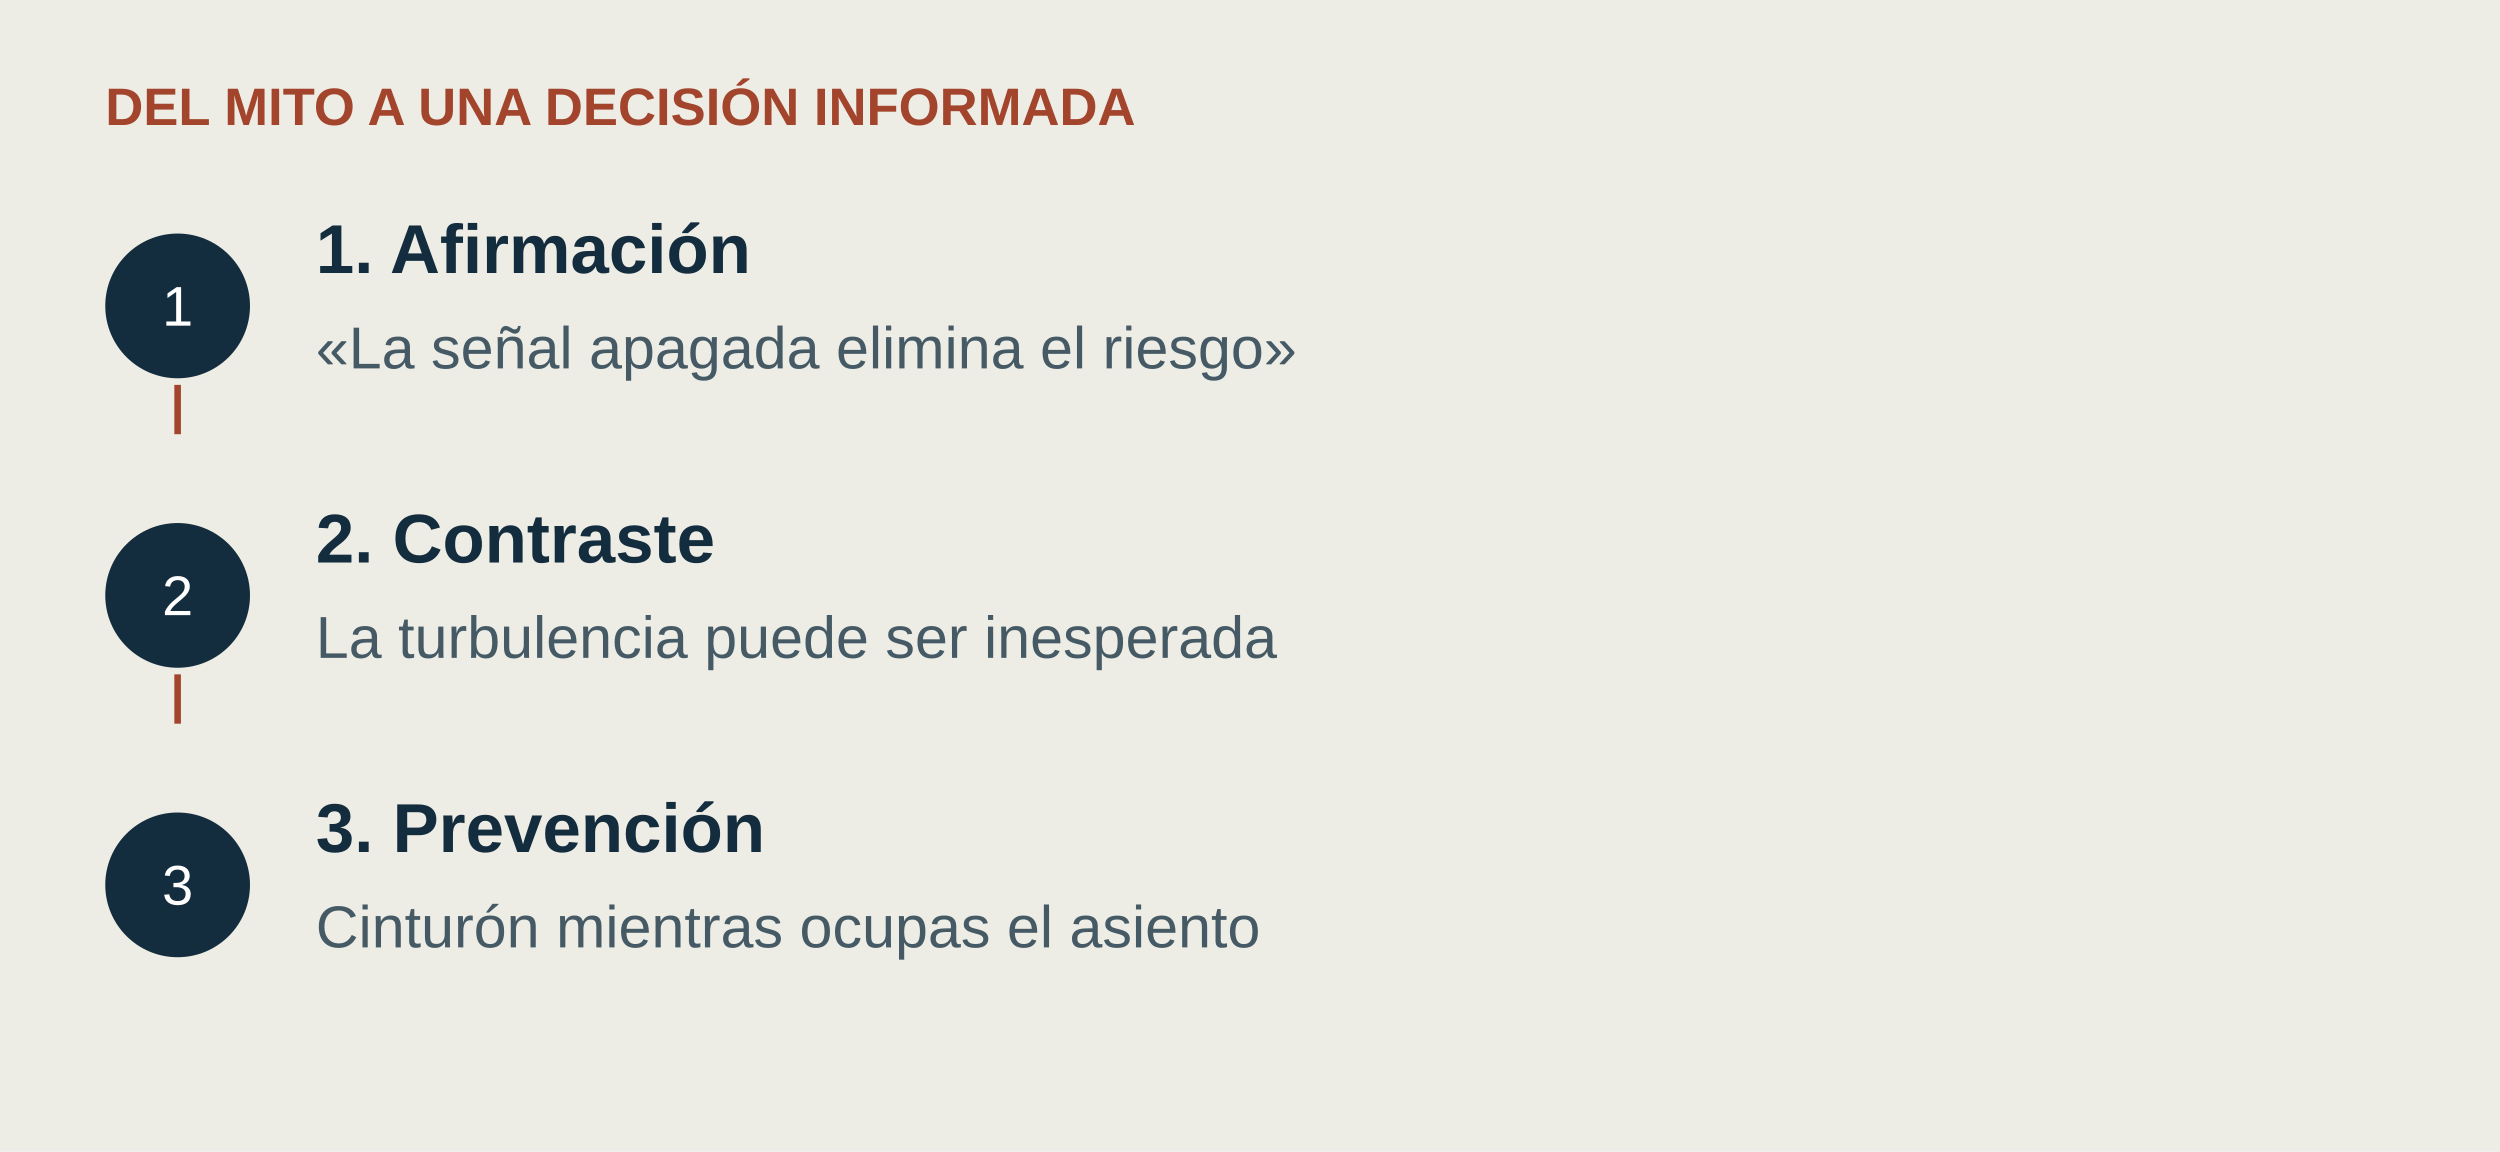
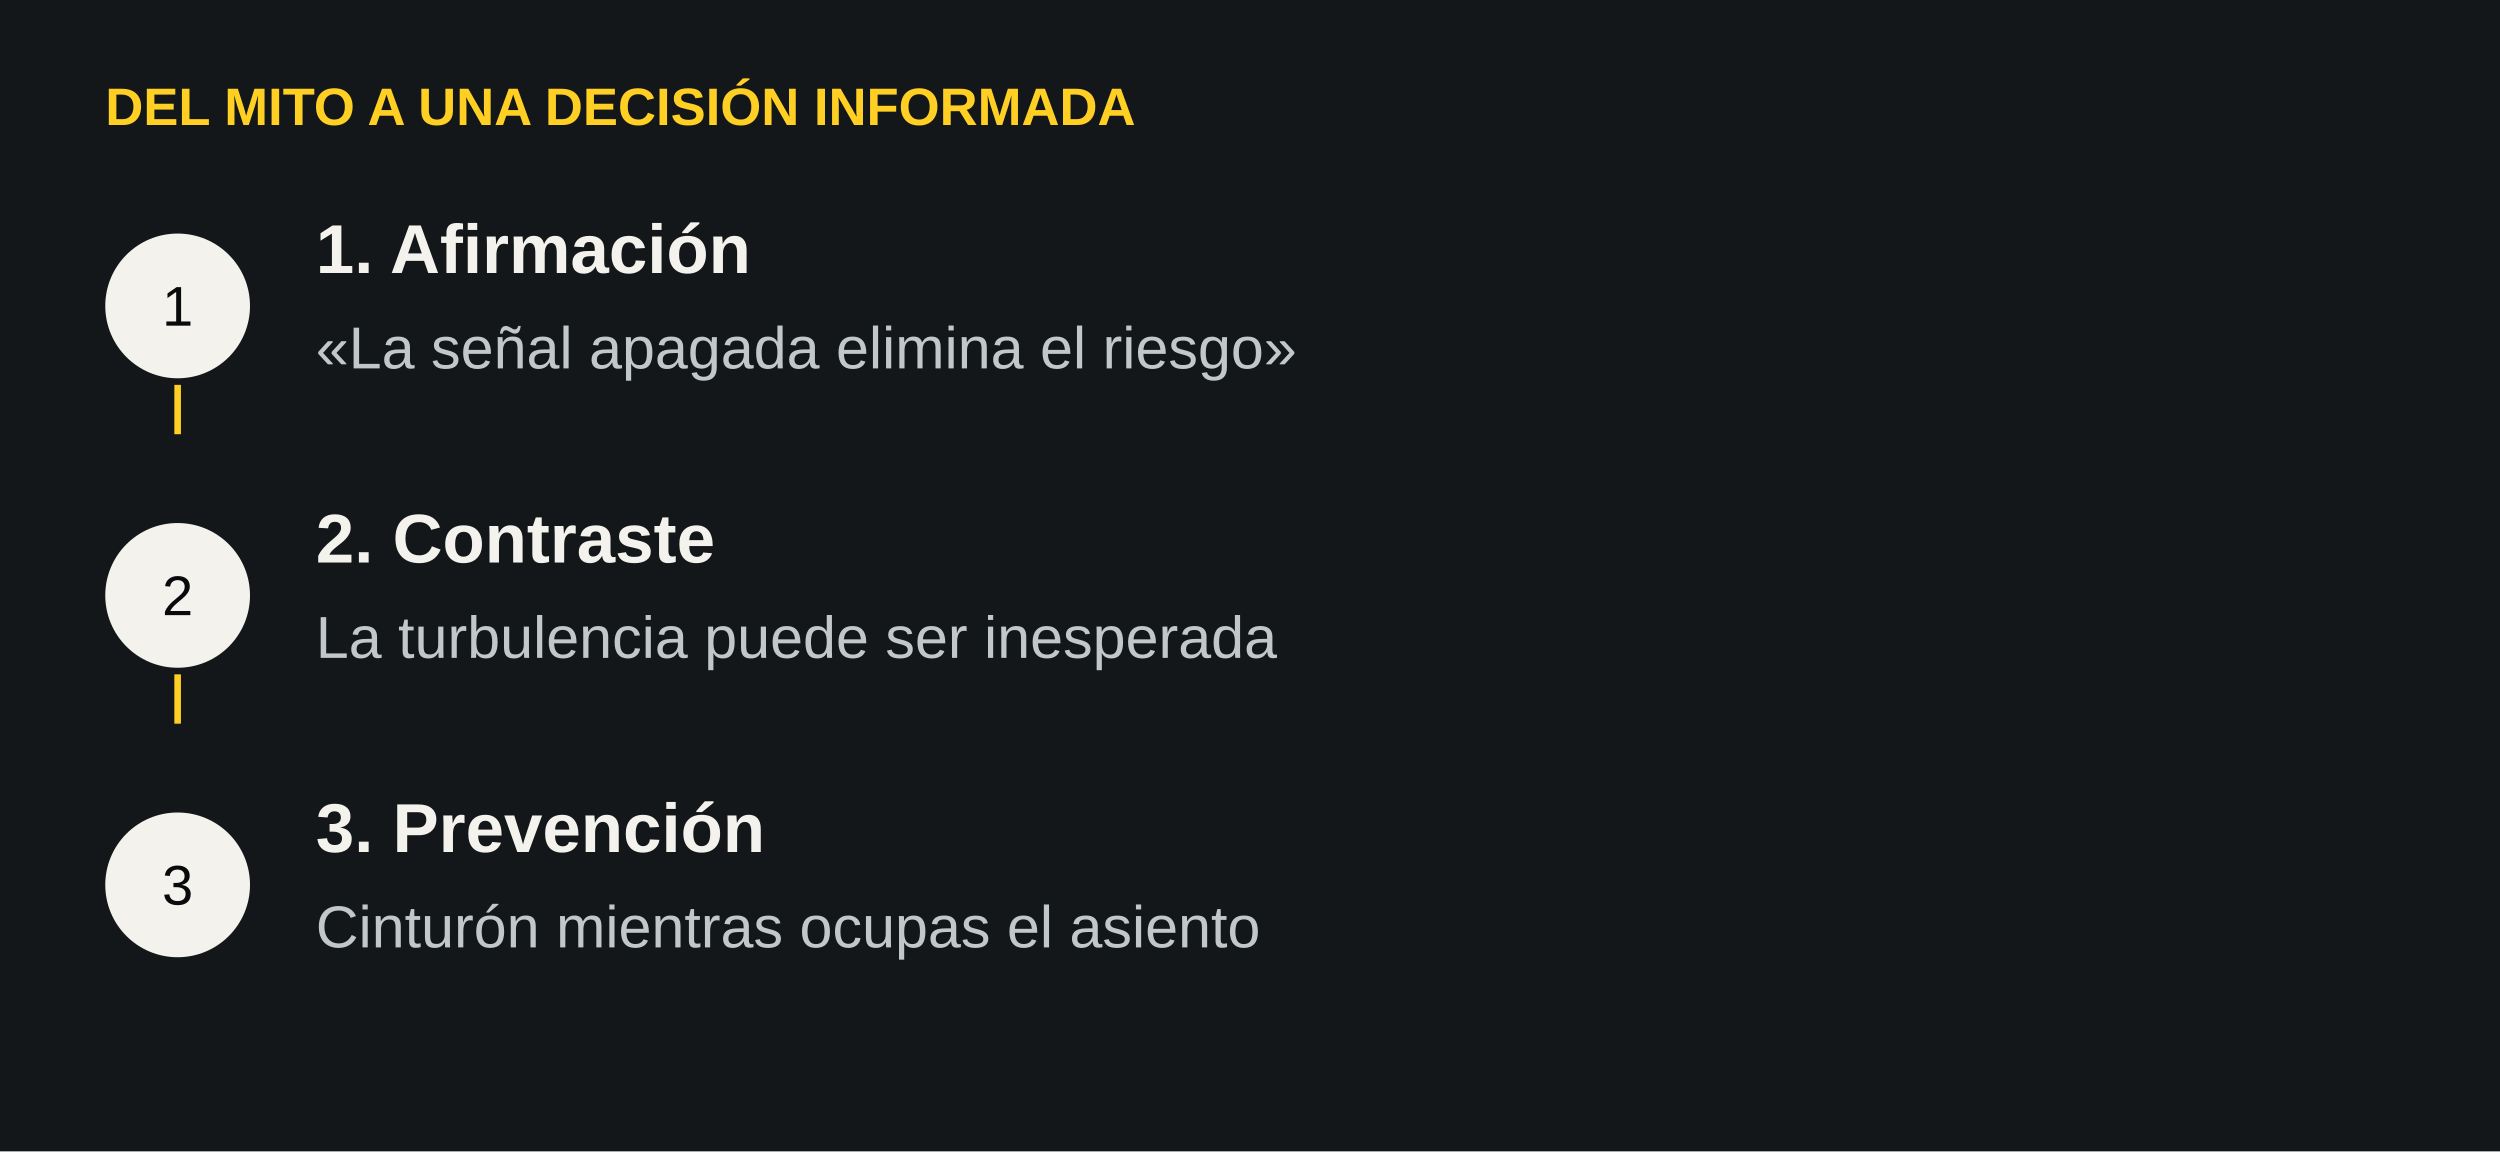
<svg xmlns="http://www.w3.org/2000/svg" viewBox="0 0 760 350" role="img" aria-labelledby="vt">
-   <rect width="760" height="350" fill="#eeede5" />
-   <text x="32" y="38" fill="#a3442c" font-family="Arial" font-size="16" font-weight="bold">DEL MITO A UNA DECISIÓN INFORMADA</text>
-   <circle cx="54" cy="93" r="22" fill="#142d3e" />
-   <text x="54" y="99" text-anchor="middle" fill="white" font-family="Arial" font-size="17">1</text>
-   <text x="96" y="83" fill="#142d3e" font-family="Arial" font-weight="bold" font-size="21">1. Afirmación</text>
-   <text x="96" y="112" fill="#455a65" font-family="Arial" font-size="18">«La señal apagada elimina el riesgo»</text>
-   <path d="M54 117v15" stroke="#a3442c" stroke-width="2" />
-   <circle cx="54" cy="181" r="22" fill="#142d3e" />
-   <text x="54" y="187" text-anchor="middle" fill="white" font-family="Arial" font-size="17">2</text>
-   <text x="96" y="171" fill="#142d3e" font-family="Arial" font-weight="bold" font-size="21">2. Contraste</text>
-   <text x="96" y="200" fill="#455a65" font-family="Arial" font-size="18">La turbulencia puede ser inesperada</text>
-   <path d="M54 205v15" stroke="#a3442c" stroke-width="2" />
-   <circle cx="54" cy="269" r="22" fill="#142d3e" />
-   <text x="54" y="275" text-anchor="middle" fill="white" font-family="Arial" font-size="17">3</text>
-   <text x="96" y="259" fill="#142d3e" font-family="Arial" font-weight="bold" font-size="21">3. Prevención</text>
-   <text x="96" y="288" fill="#455a65" font-family="Arial" font-size="18">Cinturón mientras ocupas el asiento</text>
+   <rect width="760" height="350" fill="#131719" />
+   <text x="32" y="38" fill="#ffcf24" font-family="Arial" font-size="16" font-weight="bold">DEL MITO A UNA DECISIÓN INFORMADA</text>
+   <circle cx="54" cy="93" r="22" fill="#f3f2ed" />
+   <text x="54" y="99" text-anchor="middle" fill="#080a0b" font-family="Arial" font-size="17">1</text>
+   <text x="96" y="83" fill="#f3f2ed" font-family="Arial" font-weight="bold" font-size="21">1. Afirmación</text>
+   <text x="96" y="112" fill="#c2c8ca" font-family="Arial" font-size="18">«La señal apagada elimina el riesgo»</text>
+   <path d="M54 117v15" stroke="#ffcf24" stroke-width="2" />
+   <circle cx="54" cy="181" r="22" fill="#f3f2ed" />
+   <text x="54" y="187" text-anchor="middle" fill="#080a0b" font-family="Arial" font-size="17">2</text>
+   <text x="96" y="171" fill="#f3f2ed" font-family="Arial" font-weight="bold" font-size="21">2. Contraste</text>
+   <text x="96" y="200" fill="#c2c8ca" font-family="Arial" font-size="18">La turbulencia puede ser inesperada</text>
+   <path d="M54 205v15" stroke="#ffcf24" stroke-width="2" />
+   <circle cx="54" cy="269" r="22" fill="#f3f2ed" />
+   <text x="54" y="275" text-anchor="middle" fill="#080a0b" font-family="Arial" font-size="17">3</text>
+   <text x="96" y="259" fill="#f3f2ed" font-family="Arial" font-weight="bold" font-size="21">3. Prevención</text>
+   <text x="96" y="288" fill="#c2c8ca" font-family="Arial" font-size="18">Cinturón mientras ocupas el asiento</text>
</svg>
